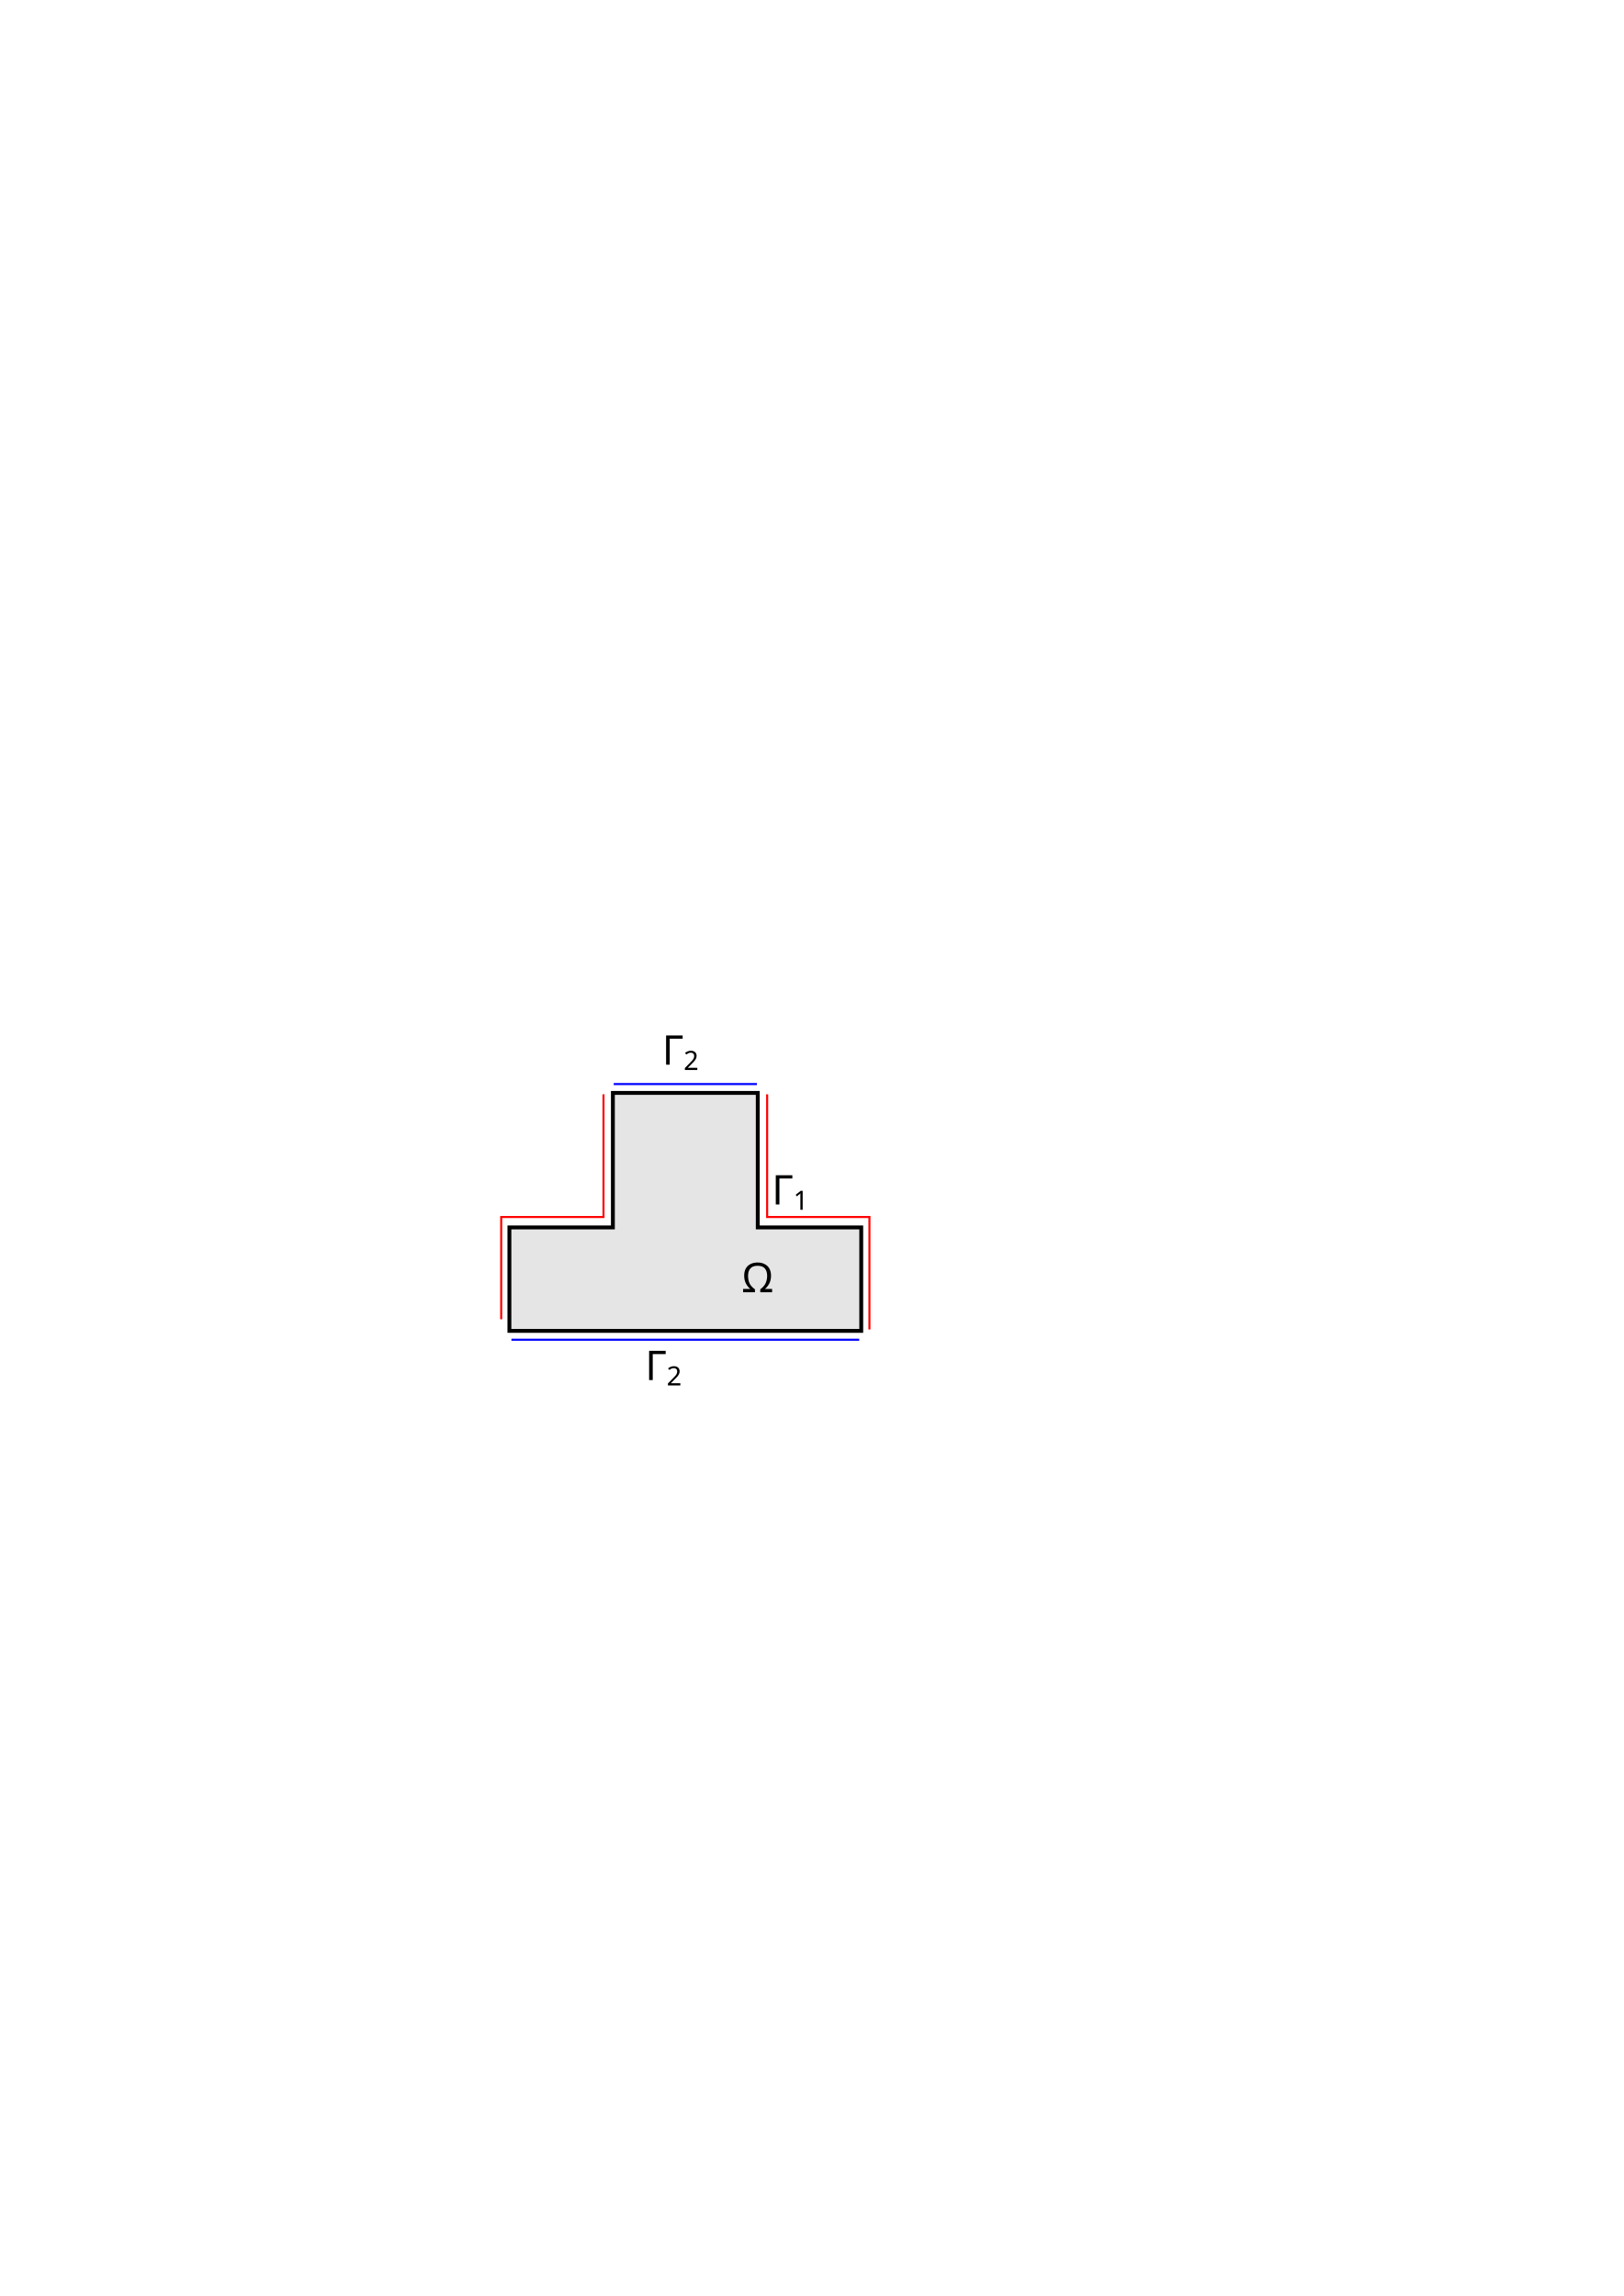
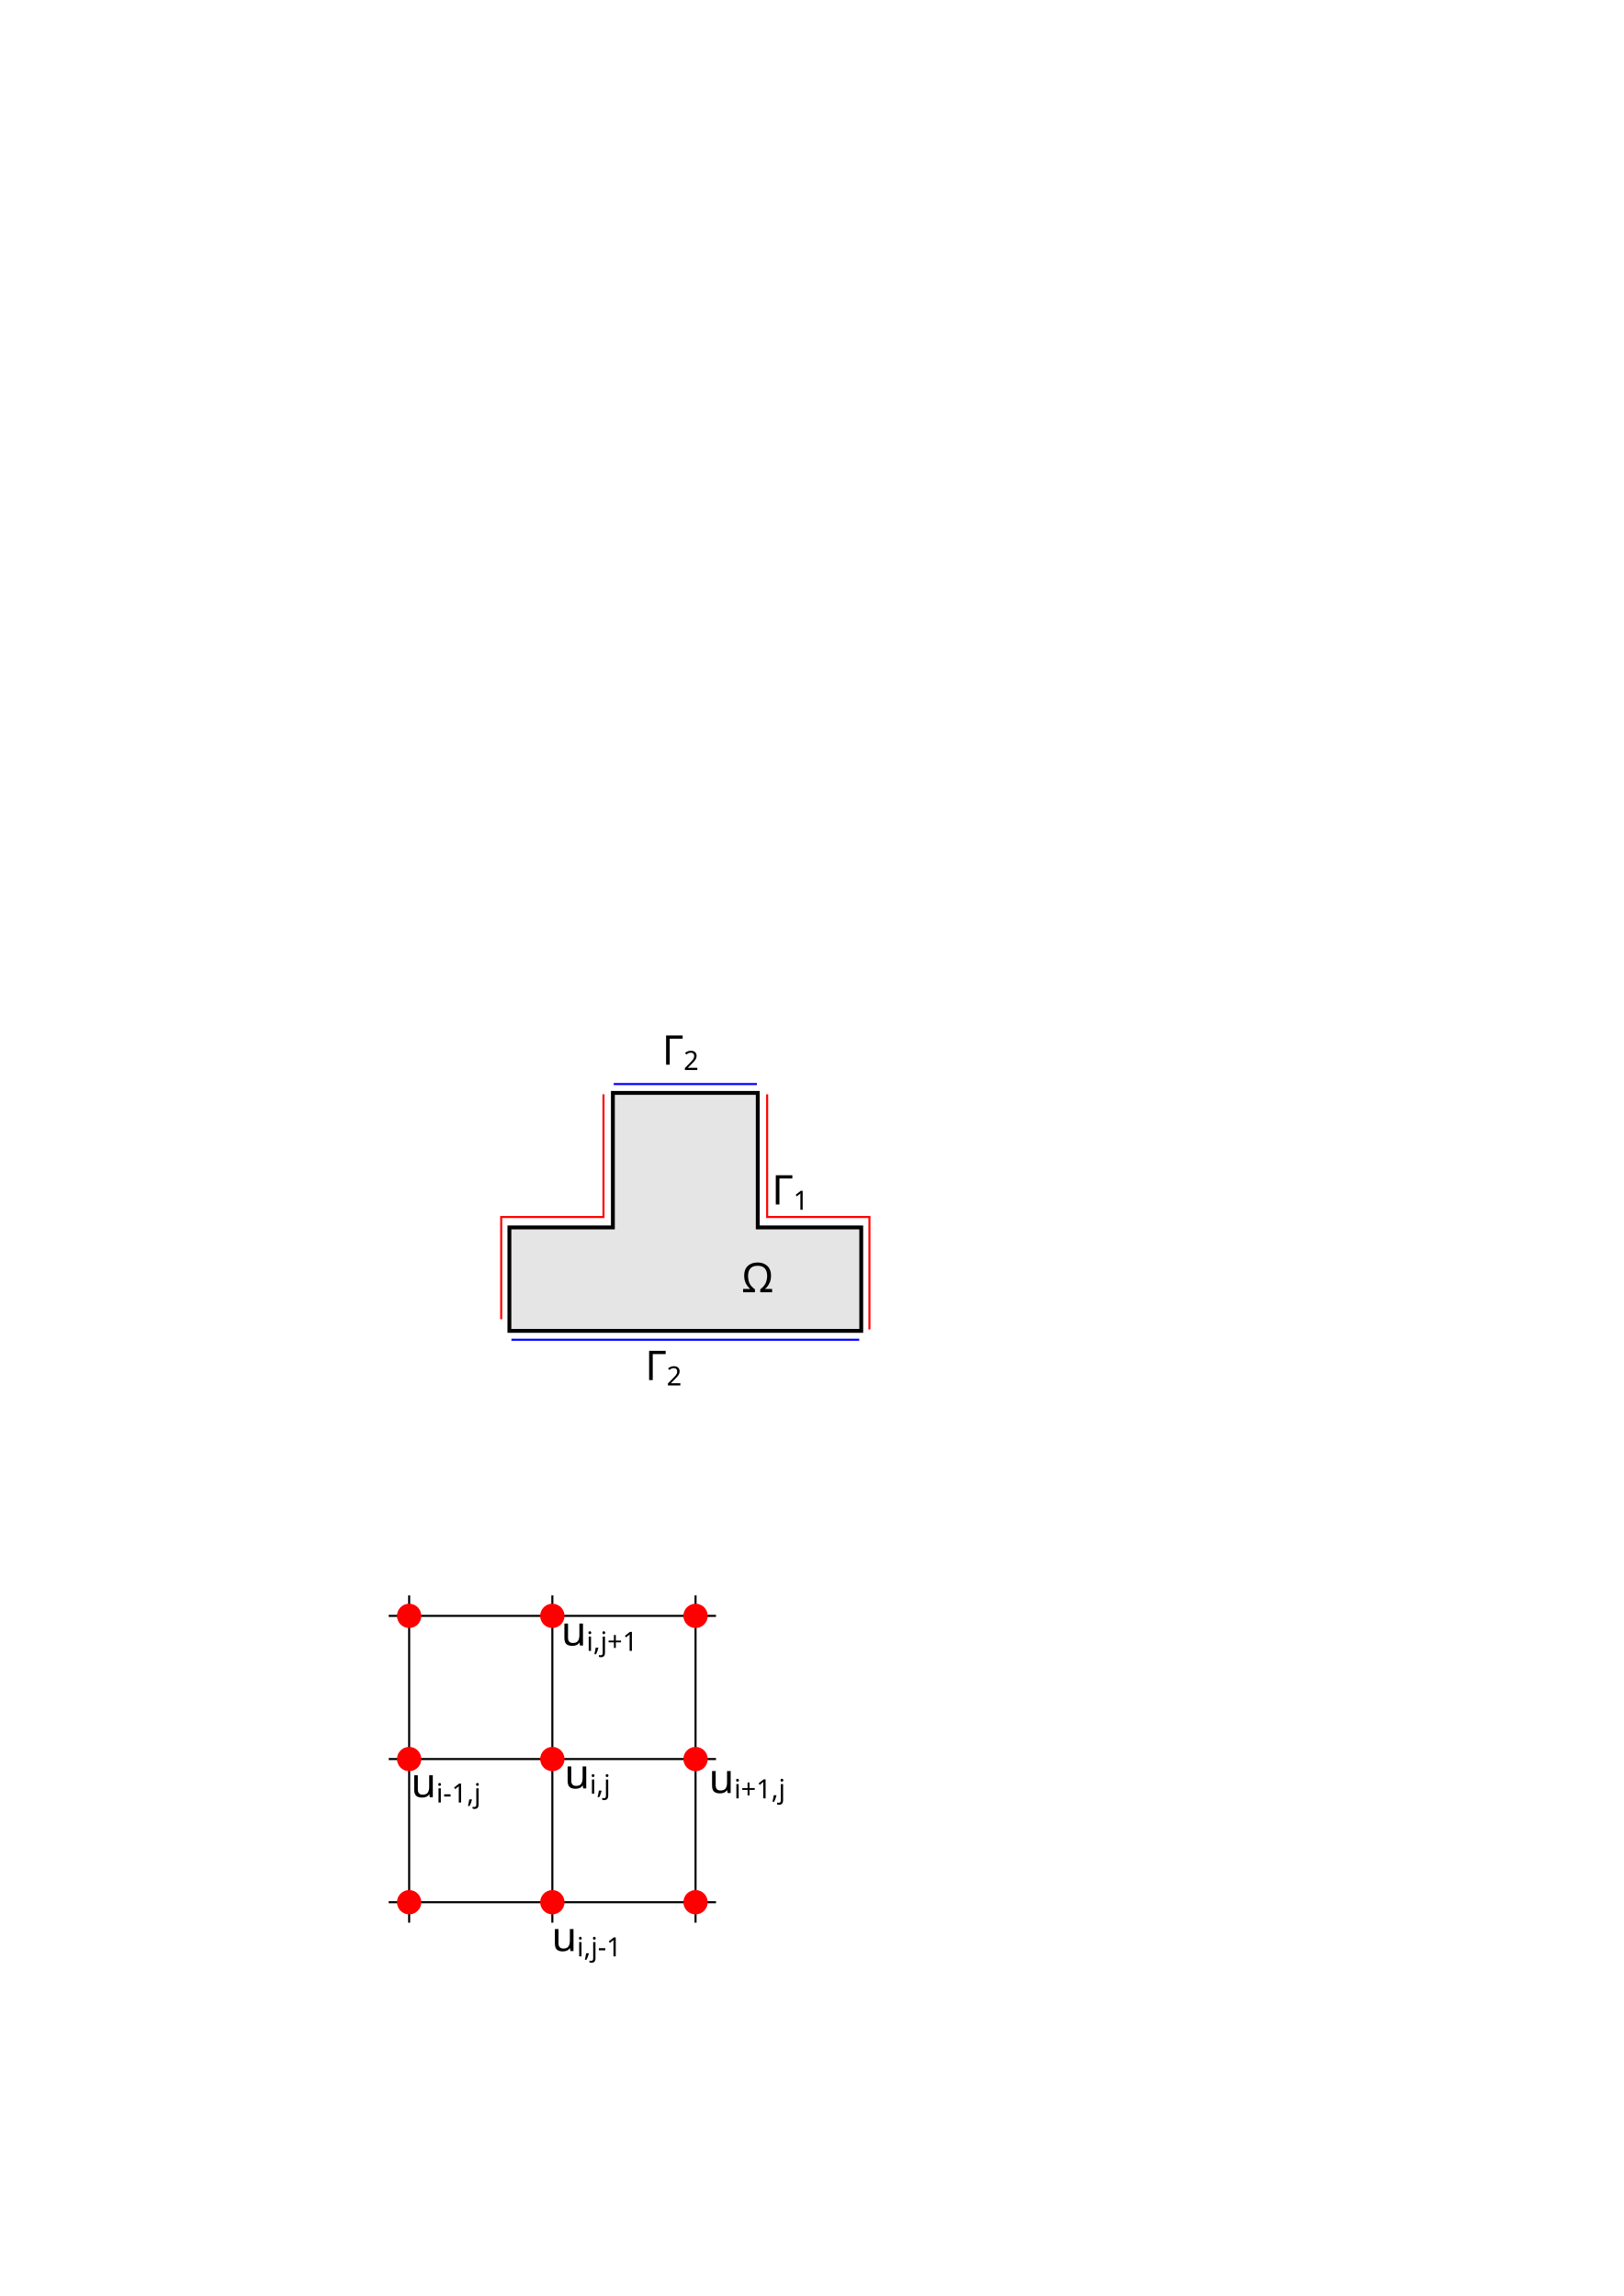
<svg xmlns="http://www.w3.org/2000/svg" width="210mm" height="297mm" viewBox="0 0 210 297" version="1.1" id="svg8">
  <defs id="defs2" />
  <g id="layer1">
    <path style="fill:#000000;stroke:#000000;stroke-width:0.5;stroke-linecap:butt;stroke-linejoin:miter;stroke-miterlimit:4;stroke-dasharray:none;stroke-opacity:1;fill-opacity:0.104" d="m 65.883,172.157 v -13.384 h 13.384 v -17.399 h 18.737 v 17.399 h 13.384 v 13.384 z" id="path10" />
    <text xml:space="preserve" style="font-style:normal;font-weight:normal;font-size:5.292px;line-height:1.25;font-family:sans-serif;fill:#000000;fill-opacity:1;stroke:none;stroke-width:0.132" x="83.437" y="178.522" id="text16">
      <tspan id="tspan14" x="83.437" y="178.522" style="stroke-width:0.132">Γ<tspan style="font-size:3.44px;baseline-shift:sub;stroke-width:0.132" id="tspan18">2</tspan>
      </tspan>
    </text>
    <text xml:space="preserve" style="font-style:normal;font-weight:normal;font-size:5.292px;line-height:1.25;font-family:sans-serif;fill:#000000;fill-opacity:1;stroke:none;stroke-width:0.132" x="99.819" y="155.806" id="text22">
      <tspan id="tspan20" x="99.819" y="155.806" style="stroke-width:0.132">Γ<tspan style="font-size:3.44px;baseline-shift:sub;stroke-width:0.132" id="tspan24">1</tspan>
      </tspan>
    </text>
    <text xml:space="preserve" style="font-style:normal;font-weight:normal;font-size:5.292px;line-height:1.25;font-family:sans-serif;fill:#000000;fill-opacity:1;stroke:none;stroke-width:0.132" x="95.906" y="167.156" id="text28">
      <tspan id="tspan26" x="95.906" y="167.156" style="stroke-width:0.132">Ω</tspan>
    </text>
    <path style="fill:none;stroke:#0000ff;stroke-width:0.265px;stroke-linecap:butt;stroke-linejoin:miter;stroke-opacity:1" d="M 66.146,173.302 H 111.125" id="path30" />
    <path style="fill:none;stroke:#ff0000;stroke-width:0.265px;stroke-linecap:butt;stroke-linejoin:miter;stroke-opacity:1" d="m 112.448,171.979 c 0,0 0,-14.552 0,-14.552 H 99.219 v -15.875" id="path32" />
    <path style="fill:none;stroke:#ff0000;stroke-width:0.265px;stroke-linecap:butt;stroke-linejoin:miter;stroke-opacity:1" d="m 78.052,141.552 v 15.875 H 64.823 v 13.229" id="path34" />
    <path style="fill:none;stroke:#0000ff;stroke-width:0.265px;stroke-linecap:butt;stroke-linejoin:miter;stroke-opacity:1" d="M 79.375,140.229 H 97.896" id="path859" />
    <text xml:space="preserve" style="font-style:normal;font-weight:normal;font-size:5.292px;line-height:1.25;font-family:sans-serif;fill:#000000;fill-opacity:1;stroke:none;stroke-width:0.132" x="85.634" y="137.722" id="text16-8">
      <tspan id="tspan14-0" x="85.634" y="137.722" style="stroke-width:0.132">Γ<tspan style="font-size:3.44px;baseline-shift:sub;stroke-width:0.132" id="tspan18-3">2</tspan>
      </tspan>
    </text>
+     <path style="fill:none;stroke:#000000;stroke-width:0.265px;stroke-linecap:butt;stroke-linejoin:miter;stroke-opacity:1" d="M 50.271,209.021 H 92.604" id="path889" />
+     <path style="fill:none;stroke:#000000;stroke-width:0.265px;stroke-linecap:butt;stroke-linejoin:miter;stroke-opacity:1" d="M 89.958,248.708 V 206.375" id="path889-5" />
+     <path style="fill:none;stroke:#000000;stroke-width:0.265px;stroke-linecap:butt;stroke-linejoin:miter;stroke-opacity:1" d="M 52.917,248.708 V 206.375" id="path889-5-7" />
+     <path style="fill:none;stroke:#000000;stroke-width:0.265px;stroke-linecap:butt;stroke-linejoin:miter;stroke-opacity:1" d="M 71.438,248.708 V 206.375" id="path889-5-1" />
+     <path style="fill:none;stroke:#000000;stroke-width:0.265px;stroke-linecap:butt;stroke-linejoin:miter;stroke-opacity:1" d="M 50.271,246.062 H 92.604" id="path889-6" />
+     <path style="fill:none;stroke:#000000;stroke-width:0.265px;stroke-linecap:butt;stroke-linejoin:miter;stroke-opacity:1" d="M 50.271,227.542 H 92.604" id="path889-3" />
+     <circle style="fill:#ff0000;fill-opacity:1;stroke:#ff0000;stroke-width:0.5;stroke-miterlimit:4;stroke-dasharray:none;stroke-opacity:1;stop-color:#000000" id="path989" cx="71.438" cy="227.542" r="1.323" />
+     <circle style="fill:#ff0000;fill-opacity:1;stroke:#ff0000;stroke-width:0.5;stroke-miterlimit:4;stroke-dasharray:none;stroke-opacity:1;stop-color:#000000" id="path1013" cx="89.958" cy="209.021" r="1.323" />
+     <circle style="fill:#ff0000;fill-opacity:1;stroke:#ff0000;stroke-width:0.5;stroke-miterlimit:4;stroke-dasharray:none;stroke-opacity:1;stop-color:#000000" id="path1015" cx="89.958" cy="227.542" r="1.323" />
+     <circle style="fill:#ff0000;fill-opacity:1;stroke:#ff0000;stroke-width:0.5;stroke-miterlimit:4;stroke-dasharray:none;stroke-opacity:1;stop-color:#000000" id="path1017" cx="89.958" cy="246.062" r="1.323" />
+     <circle style="fill:#ff0000;fill-opacity:1;stroke:#ff0000;stroke-width:0.5;stroke-miterlimit:4;stroke-dasharray:none;stroke-opacity:1;stop-color:#000000" id="path1019" cx="71.438" cy="246.062" r="1.323" />
+     <circle style="fill:#ff0000;fill-opacity:1;stroke:#ff0000;stroke-width:0.5;stroke-miterlimit:4;stroke-dasharray:none;stroke-opacity:1;stop-color:#000000" id="path1021" cx="52.917" cy="246.062" r="1.323" />
+     <circle style="fill:#ff0000;fill-opacity:1;stroke:#ff0000;stroke-width:0.5;stroke-miterlimit:4;stroke-dasharray:none;stroke-opacity:1;stop-color:#000000" id="path1023" cx="52.917" cy="227.542" r="1.323" />
+     <circle style="fill:#ff0000;fill-opacity:1;stroke:#ff0000;stroke-width:0.5;stroke-miterlimit:4;stroke-dasharray:none;stroke-opacity:1;stop-color:#000000" id="path1025" cx="52.917" cy="209.021" r="1.323" />
+     <circle style="fill:#ff0000;fill-opacity:1;stroke:#ff0000;stroke-width:0.5;stroke-miterlimit:4;stroke-dasharray:none;stroke-opacity:1;stop-color:#000000" id="path1027" cx="71.438" cy="209.021" r="1.323" />
+     <text xml:space="preserve" style="font-style:normal;font-weight:normal;font-size:5.292px;line-height:1.25;font-family:sans-serif;fill:#000000;fill-opacity:1;stroke:none;stroke-width:0.132" x="72.991" y="231.34" id="text1031">
+       <tspan id="tspan1029" x="72.991" y="231.34" style="stroke-width:0.132">u<tspan style="font-size:65%;baseline-shift:sub" id="tspan1033">i,j</tspan>
+       </tspan>
+     </text>
+     <text xml:space="preserve" style="font-style:normal;font-weight:normal;font-size:5.292px;line-height:1.25;font-family:sans-serif;fill:#000000;fill-opacity:1;stroke:none;stroke-width:0.132" x="91.672" y="231.937" id="text1031-7">
+       <tspan id="tspan1029-7" x="91.672" y="231.937" style="stroke-width:0.132">u<tspan style="font-size:65%;baseline-shift:sub" id="tspan1033-2">i+1,j</tspan>
+       </tspan>
+     </text>
+     <text xml:space="preserve" style="font-style:normal;font-weight:normal;font-size:5.292px;line-height:1.25;font-family:sans-serif;fill:#000000;fill-opacity:1;stroke:none;stroke-width:0.132" x="72.574" y="212.856" id="text1031-3">
+       <tspan id="tspan1029-2" x="72.574" y="212.856" style="stroke-width:0.132">u<tspan style="font-size:65%;baseline-shift:sub" id="tspan1033-6">i,j+1</tspan>
+       </tspan>
+     </text>
+     <text xml:space="preserve" style="font-style:normal;font-weight:normal;font-size:5.292px;line-height:1.25;font-family:sans-serif;fill:#000000;fill-opacity:1;stroke:none;stroke-width:0.132" x="53.147" y="232.481" id="text1031-0">
+       <tspan id="tspan1029-20" x="53.147" y="232.481" style="stroke-width:0.132">u<tspan style="font-size:65%;baseline-shift:sub" id="tspan1033-24">i-1,j</tspan>
+       </tspan>
+     </text>
+     <text xml:space="preserve" style="font-style:normal;font-weight:normal;font-size:5.292px;line-height:1.25;font-family:sans-serif;fill:#000000;fill-opacity:1;stroke:none;stroke-width:0.132" x="71.342" y="252.379" id="text1031-2">
+       <tspan id="tspan1029-0" x="71.342" y="252.379" style="stroke-width:0.132">u<tspan style="font-size:65%;baseline-shift:sub" id="tspan1033-3">i,j-1</tspan>
+       </tspan>
+     </text>
  </g>
</svg>
